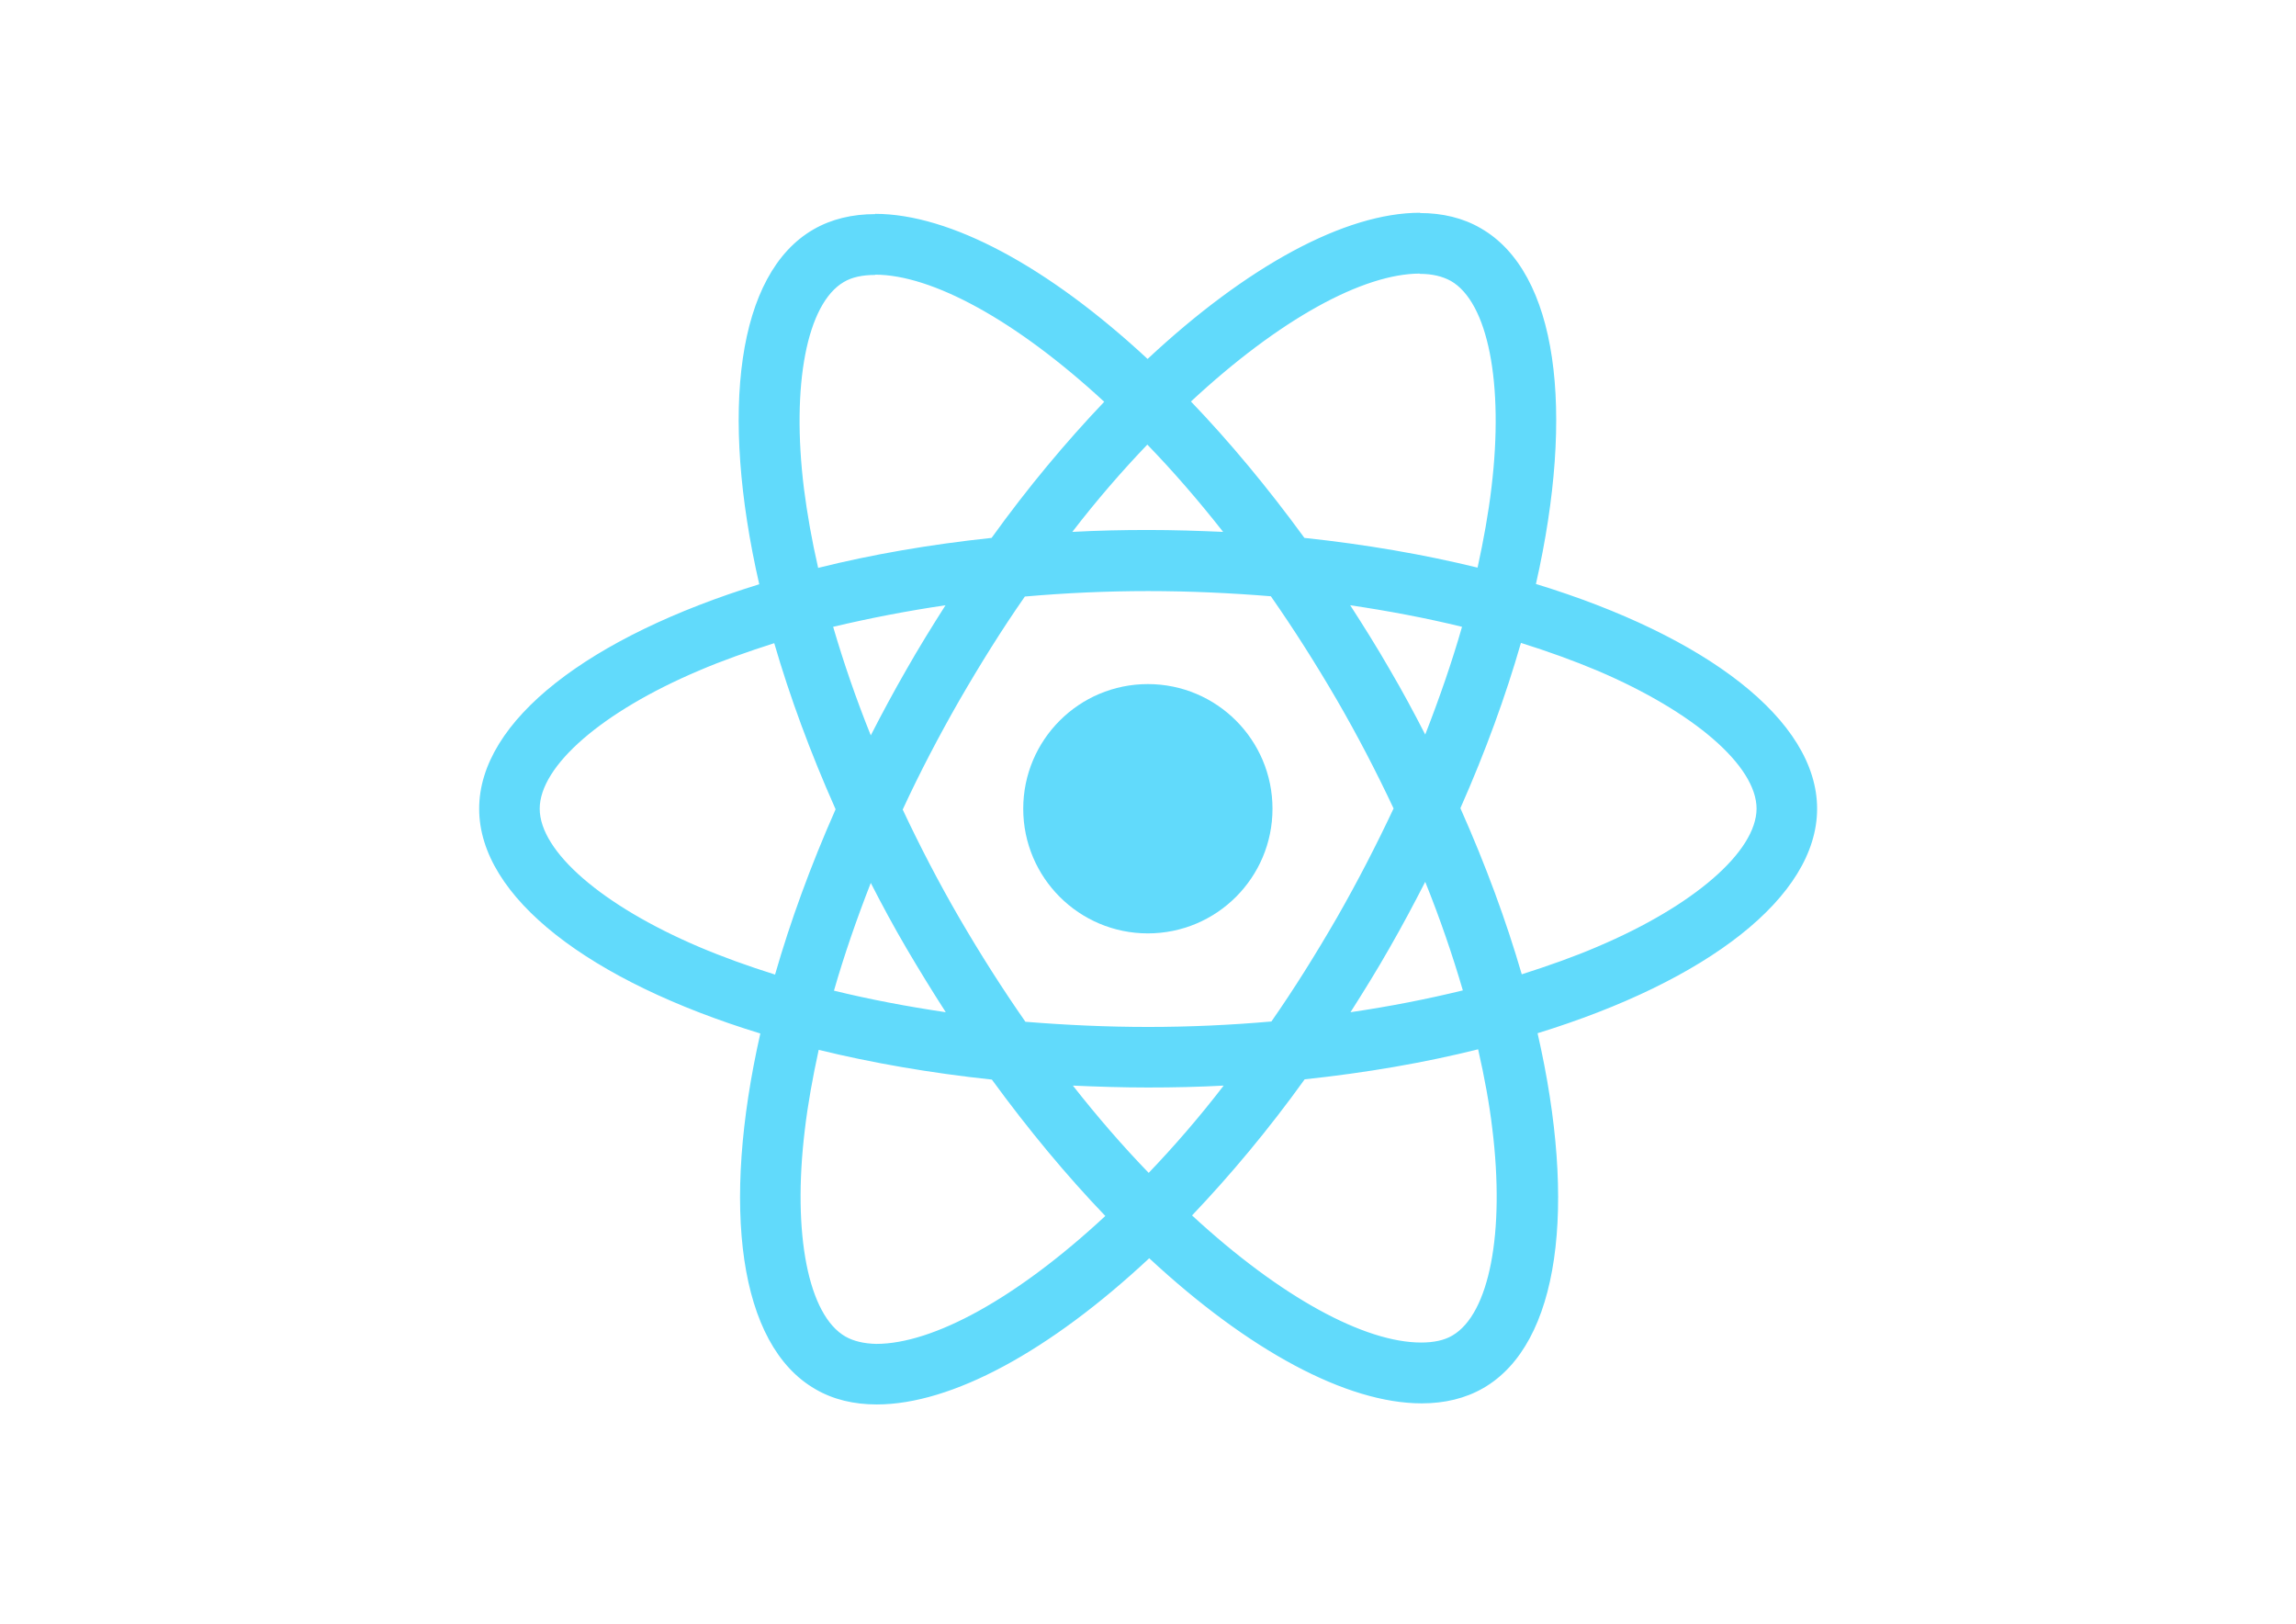
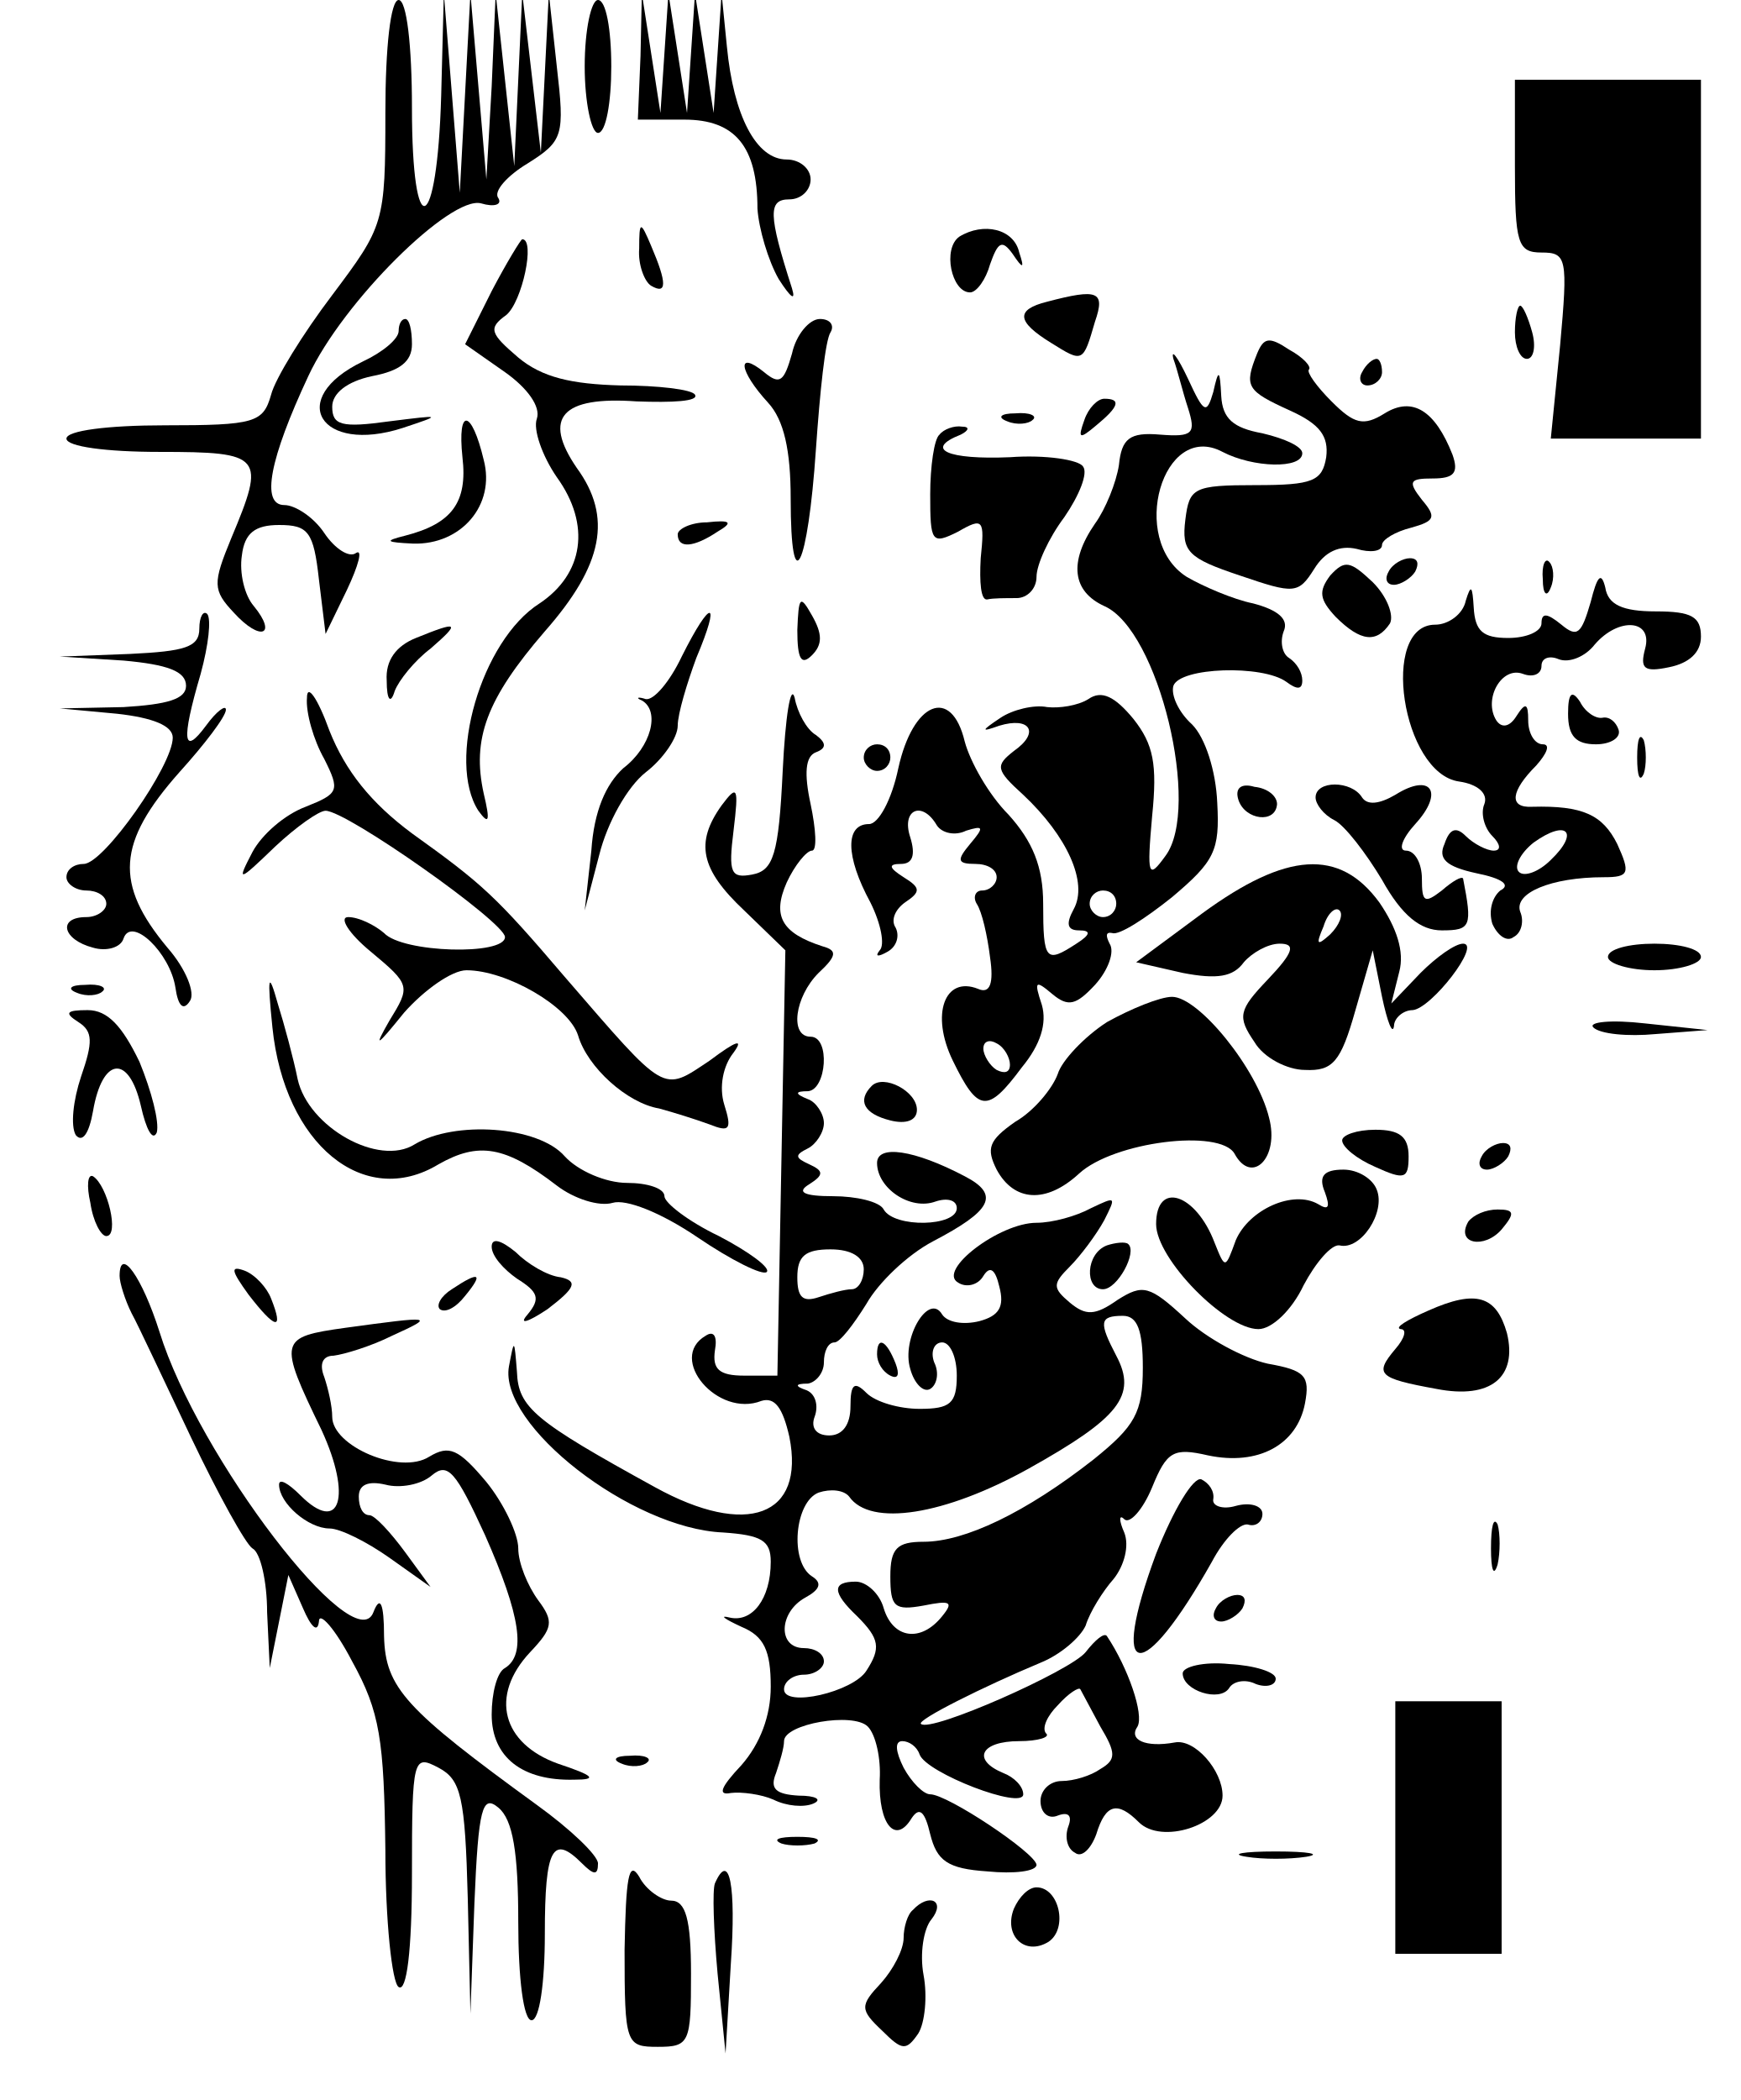
- <svg xmlns="http://www.w3.org/2000/svg" viewBox="0 0 841.9 595.3">
-   <g fill="#61DAFB">
-     <path d="M666.3 296.5c0-32.5-40.7-63.3-103.1-82.4 14.4-63.6 8-114.2-20.2-130.4-6.5-3.8-14.1-5.6-22.4-5.6v22.3c4.6 0 8.3.9 11.4 2.6 13.6 7.8 19.5 37.5 14.9 75.7-1.1 9.4-2.9 19.3-5.1 29.4-19.6-4.8-41-8.5-63.5-10.9-13.5-18.5-27.5-35.3-41.6-50 32.6-30.3 63.2-46.9 84-46.9V78c-27.5 0-63.5 19.6-99.9 53.6-36.4-33.8-72.4-53.2-99.9-53.2v22.3c20.7 0 51.4 16.5 84 46.6-14 14.7-28 31.4-41.3 49.9-22.6 2.4-44 6.1-63.6 11-2.3-10-4-19.7-5.2-29-4.7-38.2 1.1-67.9 14.6-75.8 3-1.8 6.9-2.6 11.5-2.6V78.5c-8.4 0-16 1.8-22.6 5.6-28.1 16.2-34.4 66.7-19.9 130.1-62.2 19.2-102.7 49.9-102.7 82.3 0 32.5 40.7 63.3 103.1 82.4-14.4 63.6-8 114.2 20.2 130.4 6.5 3.8 14.1 5.6 22.5 5.6 27.5 0 63.5-19.6 99.9-53.6 36.4 33.8 72.4 53.2 99.9 53.2 8.4 0 16-1.8 22.6-5.6 28.1-16.2 34.4-66.7 19.9-130.1 62-19.1 102.5-49.9 102.5-82.3zm-130.2-66.7c-3.7 12.9-8.3 26.2-13.5 39.5-4.1-8-8.4-16-13.1-24-4.6-8-9.5-15.8-14.4-23.4 14.2 2.1 27.9 4.7 41 7.9zm-45.8 106.5c-7.8 13.5-15.8 26.3-24.1 38.2-14.9 1.3-30 2-45.2 2-15.1 0-30.2-.7-45-1.9-8.3-11.9-16.4-24.6-24.2-38-7.6-13.1-14.5-26.4-20.8-39.8 6.2-13.4 13.2-26.8 20.7-39.9 7.8-13.5 15.8-26.3 24.1-38.2 14.9-1.3 30-2 45.2-2 15.1 0 30.2.7 45 1.9 8.3 11.9 16.4 24.6 24.2 38 7.6 13.1 14.5 26.4 20.8 39.8-6.3 13.4-13.2 26.8-20.7 39.9zm32.3-13c5.4 13.4 10 26.8 13.8 39.8-13.1 3.2-26.9 5.9-41.2 8 4.9-7.7 9.8-15.6 14.4-23.7 4.6-8 8.9-16.1 13-24.1zM421.2 430c-9.3-9.6-18.6-20.3-27.8-32 9 .4 18.2.7 27.5.7 9.4 0 18.7-.2 27.8-.7-9 11.7-18.3 22.4-27.5 32zm-74.4-58.9c-14.2-2.1-27.9-4.7-41-7.9 3.7-12.9 8.3-26.2 13.5-39.5 4.1 8 8.4 16 13.1 24 4.7 8 9.5 15.8 14.4 23.4zM420.7 163c9.3 9.6 18.6 20.3 27.8 32-9-.4-18.2-.7-27.5-.7-9.4 0-18.7.2-27.8.7 9-11.7 18.3-22.4 27.5-32zm-74 58.9c-4.9 7.7-9.8 15.6-14.4 23.7-4.6 8-8.9 16-13 24-5.4-13.4-10-26.8-13.8-39.8 13.1-3.1 26.9-5.8 41.2-7.9zm-90.5 125.2c-35.4-15.1-58.3-34.9-58.3-50.6 0-15.7 22.9-35.6 58.3-50.6 8.6-3.7 18-7 27.7-10.1 5.7 19.6 13.2 40 22.5 60.9-9.2 20.8-16.6 41.1-22.2 60.6-9.9-3.1-19.3-6.5-28-10.2zM310 490c-13.6-7.8-19.5-37.5-14.9-75.7 1.1-9.4 2.9-19.3 5.1-29.4 19.6 4.8 41 8.5 63.5 10.9 13.5 18.5 27.5 35.3 41.6 50-32.6 30.3-63.2 46.9-84 46.9-4.5-.1-8.3-1-11.3-2.7zm237.2-76.2c4.7 38.2-1.1 67.9-14.6 75.8-3 1.8-6.9 2.6-11.5 2.6-20.7 0-51.4-16.5-84-46.6 14-14.7 28-31.4 41.3-49.9 22.6-2.4 44-6.1 63.6-11 2.3 10.1 4.1 19.8 5.2 29.1zm38.5-66.7c-8.6 3.7-18 7-27.7 10.1-5.7-19.6-13.2-40-22.5-60.9 9.2-20.8 16.6-41.1 22.2-60.6 9.9 3.1 19.3 6.5 28.1 10.2 35.4 15.1 58.3 34.9 58.3 50.6-.1 15.7-23 35.6-58.4 50.6zM320.8 78.4z" />
-     <circle cx="420.9" cy="296.5" r="45.7" />
-     <path d="M520.5 78.1z" />
+ <svg xmlns="http://www.w3.org/2000/svg" version="1.0" width="131pt" height="158pt" viewBox="0 0 131 158" preserveAspectRatio="xMidYMid meet">
+   <g transform="translate(0,158) scale(0.1,-0.1)" fill="#000000" stroke="none">
+     <path d="M290 1495 c0 -83 -1 -85 -40 -137 -22 -29 -43 -63 -46 -75 -6 -21 -12 -23 -80 -23 -43 0 -74 -4 -74 -10 0 -6 30 -10 70 -10 78 0 80 -3 54 -65 -14 -34 -14 -39 2 -56 20 -22 33 -17 15 5 -7 8 -11 25 -9 38 2 17 10 23 28 23 22 0 26 -5 30 -41 l5 -41 16 33 c9 19 12 31 7 28 -5 -4 -16 3 -24 15 -8 12 -22 21 -30 21 -18 0 -11 35 18 97 26 56 107 136 130 130 10 -3 16 -1 13 4 -4 5 7 17 22 26 27 17 28 21 22 73 l-6 55 -3 -60 -3 -60 -7 60 -7 60 -3 -65 -3 -65 -7 65 -7 65 -3 -70 -4 -70 -6 70 -6 70 -4 -75 -4 -75 -6 75 -6 75 -2 -77 c-3 -105 -22 -113 -22 -9 0 47 -4 81 -10 81 -6 0 -10 -35 -10 -85z" />
+     <path d="M440 1530 c0 -27 5 -50 10 -50 6 0 10 23 10 50 0 28 -4 50 -10 50 -5 0 -10 -22 -10 -50z" />
+     <path d="M482 1538 l-2 -48 35 0 c38 0 55 -20 55 -67 1 -15 8 -39 16 -53 9 -14 13 -17 10 -7 -18 56 -18 67 -2 67 9 0 16 7 16 15 0 8 -8 15 -18 15 -23 0 -40 33 -45 85 l-4 40 -3 -45 -3 -45 -7 45 -7 45 -3 -45 -3 -45 -7 45 -7 45 -3 -45 -3 -45 -7 45 -7 45 -1 -47z" />
+     <path d="M1140 1455 c0 -58 2 -65 20 -65 19 0 20 -4 14 -70 l-7 -70 57 0 56 0 0 135 0 135 -70 0 -70 0 0 -65z" />
+     <path d="M481 1393 c-1 -12 4 -25 9 -28 12 -7 12 2 0 30 -8 19 -9 19 -9 -2z" />
+     <path d="M722 1402 c-13 -9 -6 -42 8 -42 5 0 12 10 15 21 6 17 9 19 17 8 8 -12 9 -11 5 1 -4 18 -27 23 -45 12z" />
+     <path d="M370 1361 l-20 -40 30 -21 c17 -12 27 -26 24 -35 -3 -8 4 -28 15 -44 26 -36 20 -73 -13 -95 -44 -28 -70 -119 -46 -156 8 -11 9 -8 4 13 -9 41 2 71 46 122 44 50 51 86 24 123 -26 38 -11 54 45 50 27 -1 47 0 44 5 -2 4 -28 7 -56 7 -37 1 -59 6 -77 21 -21 18 -23 22 -9 32 12 10 22 57 12 57 -1 0 -12 -18 -23 -39z" />
+     <path d="M788 1353 c-24 -6 -23 -15 3 -31 24 -15 24 -15 33 16 8 23 2 25 -36 15z" />
+     <path d="M1140 1330 c0 -11 4 -20 9 -20 5 0 7 9 4 20 -3 11 -7 20 -9 20 -2 0 -4 -9 -4 -20z" />
+     <path d="M300 1331 c0 -6 -12 -16 -27 -23 -58 -28 -32 -70 30 -50 30 10 30 10 -10 5 -36 -5 -43 -3 -43 11 0 10 11 19 30 23 21 4 30 11 30 24 0 11 -2 19 -5 19 -3 0 -5 -4 -5 -9z" />
+     <path d="M596 1314 c-6 -21 -9 -24 -21 -14 -21 17 -19 1 3 -23 12 -13 17 -36 17 -72 0 -79 13 -52 19 37 3 43 7 82 11 88 3 5 0 10 -8 10 -8 0 -18 -12 -21 -26z" />
+     <path d="M946 1314 c-10 -25 -8 -28 25 -43 22 -10 29 -19 27 -35 -3 -18 -10 -21 -53 -21 -47 0 -50 -2 -53 -26 -3 -24 2 -29 41 -42 41 -14 44 -14 56 5 8 13 19 18 32 15 10 -3 19 -2 19 3 0 4 10 10 22 13 18 5 19 8 8 21 -11 14 -9 16 8 16 16 0 20 4 15 18 -13 33 -30 44 -51 31 -16 -10 -23 -8 -40 9 -11 11 -19 22 -17 24 2 2 -4 9 -15 15 -15 10 -19 9 -24 -3z" />
+     <path d="M883 1310 c3 -8 7 -25 11 -37 6 -19 4 -22 -21 -20 -23 2 -29 -3 -31 -23 -2 -13 -10 -33 -18 -44 -20 -29 -17 -51 7 -62 41 -18 73 -152 46 -188 -13 -18 -14 -15 -10 30 4 39 1 54 -14 73 -14 17 -24 22 -34 15 -8 -5 -22 -7 -31 -6 -10 2 -26 -2 -35 -8 -15 -10 -15 -11 -1 -6 23 7 31 -5 11 -19 -14 -11 -14 -14 7 -33 33 -31 49 -66 38 -86 -6 -11 -5 -16 4 -16 9 0 9 -3 -2 -10 -23 -15 -25 -13 -25 30 0 28 -8 47 -26 67 -15 15 -29 40 -33 55 -10 42 -39 30 -50 -20 -5 -24 -15 -42 -22 -42 -18 0 -18 -24 1 -59 8 -16 11 -32 7 -36 -4 -5 -1 -5 6 -1 7 4 9 12 6 18 -4 6 0 14 7 19 12 8 12 11 -1 19 -11 7 -12 10 -2 10 9 0 11 7 7 20 -7 21 9 28 20 9 4 -6 14 -8 22 -4 13 4 14 3 3 -10 -10 -12 -10 -15 4 -15 9 0 16 -4 16 -10 0 -5 -5 -10 -11 -10 -5 0 -7 -5 -4 -10 4 -6 8 -24 10 -40 3 -20 0 -28 -9 -24 -25 10 -36 -19 -19 -54 19 -39 26 -40 52 -5 14 17 19 33 15 47 -6 18 -5 19 8 8 12 -10 18 -8 32 7 10 11 15 25 11 31 -3 6 -3 9 2 8 5 -2 25 11 45 27 32 27 36 35 34 71 -1 24 -9 49 -19 59 -10 9 -16 22 -14 29 5 14 67 16 85 3 8 -6 12 -6 12 1 0 6 -4 13 -10 17 -5 3 -7 12 -4 20 4 9 -4 16 -23 21 -15 3 -38 13 -50 20 -44 28 -18 118 27 94 23 -12 60 -13 60 -1 0 5 -13 11 -30 15 -22 4 -30 11 -31 28 -1 20 -2 21 -6 3 -5 -17 -7 -16 -19 10 -8 17 -13 23 -11 15z m-43 -410 c0 -5 -4 -10 -10 -10 -5 0 -10 5 -10 10 0 6 5 10 10 10 6 0 10 -4 10 -10z m-80 -121 c0 -6 -4 -7 -10 -4 -5 3 -10 11 -10 16 0 6 5 7 10 4 6 -3 10 -11 10 -16z" />
+     <path d="M1025 1300 c-3 -5 -1 -10 4 -10 6 0 11 5 11 10 0 6 -2 10 -4 10 -3 0 -8 -4 -11 -10z" />
+     <path d="M816 1264 c-5 -14 -4 -15 9 -4 17 14 19 20 6 20 -5 0 -12 -7 -15 -16z" />
+     <path d="M348 1236 c4 -34 -8 -50 -43 -59 -16 -4 -15 -5 6 -6 36 -1 62 29 53 63 -9 38 -20 40 -16 2z" />
+     <path d="M758 1263 c7 -3 16 -2 19 1 4 3 -2 6 -13 5 -11 0 -14 -3 -6 -6z" />
+     <path d="M707 1253 c-4 -3 -7 -24 -7 -45 0 -36 1 -38 21 -28 19 11 20 9 17 -20 -1 -18 0 -32 5 -31 4 1 14 1 22 1 8 0 15 7 15 16 0 9 9 29 21 45 11 16 18 33 14 38 -3 5 -28 9 -55 7 -47 -2 -65 6 -37 17 6 3 7 6 1 6 -6 1 -14 -2 -17 -6z" />
+     <path d="M510 1178 c0 -11 12 -10 30 2 12 7 10 9 -8 7 -12 0 -22 -5 -22 -9z" />
+     <path d="M1001 1147 c-9 -12 -8 -18 4 -31 19 -19 31 -20 41 -5 3 6 -2 20 -13 31 -17 16 -21 17 -32 5z" />
+     <path d="M1045 1150 c-3 -5 -2 -10 4 -10 5 0 13 5 16 10 3 6 2 10 -4 10 -5 0 -13 -4 -16 -10z" />
+     <path d="M1161 1144 c0 -11 3 -14 6 -6 3 7 2 16 -1 19 -3 4 -6 -2 -5 -13z" />
+     <path d="M1197 1127 c-7 -24 -10 -27 -22 -17 -11 9 -15 9 -15 1 0 -6 -11 -11 -25 -11 -19 0 -25 5 -26 23 -1 16 -2 18 -6 5 -2 -10 -13 -18 -23 -18 -42 0 -25 -112 18 -118 14 -2 22 -9 19 -17 -3 -7 0 -18 6 -24 6 -6 7 -11 1 -11 -5 0 -15 5 -21 11 -7 7 -12 6 -16 -6 -5 -11 1 -17 24 -22 20 -4 26 -9 18 -13 -6 -5 -9 -15 -6 -25 4 -9 11 -14 16 -10 6 3 8 12 5 19 -5 14 23 26 63 26 19 0 20 3 10 25 -11 22 -26 29 -64 28 -18 -1 -16 12 3 31 8 9 11 16 5 16 -6 0 -11 8 -11 18 0 13 -2 14 -9 3 -5 -8 -11 -9 -15 -3 -10 16 4 41 20 35 8 -3 14 0 14 6 0 6 6 8 13 5 8 -3 20 2 27 11 18 21 44 19 38 -3 -4 -15 -1 -18 18 -14 15 3 24 11 24 23 0 15 -7 19 -34 19 -25 0 -36 5 -38 18 -3 12 -6 9 -11 -11z m-30 -194 c-9 -9 -20 -13 -24 -9 -4 4 1 14 11 22 25 18 35 8 13 -13z" />
+     <path d="M600 1106 c0 -22 3 -27 11 -19 8 8 8 16 0 30 -9 16 -10 14 -11 -11z" />
+     <path d="M150 1107 c0 -14 -11 -17 -52 -19 l-53 -2 48 -3 c33 -3 47 -8 47 -19 0 -10 -14 -14 -47 -16 l-48 -1 43 -4 c27 -3 42 -9 42 -18 0 -21 -52 -95 -67 -95 -7 0 -13 -4 -13 -10 0 -5 7 -10 15 -10 8 0 15 -4 15 -10 0 -5 -7 -10 -15 -10 -22 0 -18 -17 5 -23 10 -3 21 0 23 7 6 17 35 -11 39 -37 2 -14 6 -18 11 -10 4 6 -3 24 -17 40 -40 48 -38 79 9 132 19 21 35 42 35 47 0 4 -7 -1 -15 -12 -17 -23 -19 -12 -4 39 6 22 8 41 5 45 -3 3 -6 -2 -6 -11z" />
+     <path d="M513 1086 c-9 -19 -21 -33 -27 -32 -6 2 -8 1 -3 -1 14 -8 7 -35 -14 -51 -13 -12 -22 -32 -24 -62 l-5 -45 11 42 c6 24 21 51 35 62 13 10 24 26 24 35 0 9 7 32 14 51 19 45 11 45 -11 1z" />
+     <path d="M313 1100 c-15 -6 -23 -17 -22 -32 0 -15 3 -18 6 -8 3 8 15 23 27 32 23 20 21 21 -11 8z" />
+     <path d="M231 1055 c-1 -11 5 -32 13 -46 12 -24 11 -26 -14 -36 -16 -6 -33 -21 -40 -34 -12 -23 -11 -23 17 4 16 15 33 27 38 27 16 0 135 -84 135 -95 0 -14 -77 -12 -91 3 -7 6 -19 12 -27 12 -7 0 0 -12 17 -26 30 -25 30 -26 14 -52 -12 -21 -10 -20 11 6 15 17 36 32 47 32 30 0 77 -27 84 -49 7 -24 37 -51 61 -55 11 -3 27 -8 38 -12 15 -6 17 -4 11 15 -4 13 -1 29 7 39 8 11 2 9 -18 -6 -36 -24 -32 -26 -109 63 -52 61 -62 70 -115 108 -31 23 -50 47 -62 77 -9 25 -17 36 -17 25z" />
+     <path d="M589 1000 c-3 -63 -7 -75 -23 -78 -16 -3 -18 1 -14 33 4 33 3 35 -9 19 -20 -28 -16 -48 17 -79 l31 -30 -3 -160 -3 -160 -25 0 c-19 0 -24 5 -22 19 2 11 -1 15 -7 11 -29 -17 9 -62 42 -49 10 3 16 -5 21 -27 12 -60 -32 -76 -101 -38 -91 50 -103 60 -104 87 -2 25 -2 25 -6 4 -8 -44 92 -122 161 -125 29 -2 36 -6 36 -22 0 -28 -14 -46 -31 -42 -8 2 -4 -1 9 -7 17 -7 22 -18 22 -45 0 -22 -8 -43 -22 -59 -16 -17 -18 -23 -8 -21 8 1 23 -1 32 -5 10 -5 23 -6 30 -3 7 3 2 6 -11 6 -17 1 -22 5 -17 17 3 9 6 19 6 24 0 13 52 22 63 11 6 -6 10 -24 9 -40 -1 -34 12 -49 24 -29 6 9 10 5 14 -12 5 -20 13 -26 43 -28 20 -2 37 0 37 5 -1 9 -67 53 -80 53 -5 0 -14 9 -20 20 -6 12 -7 20 -1 20 5 0 11 -4 13 -10 5 -14 78 -42 78 -30 0 6 -7 13 -15 16 -24 10 -17 24 12 24 14 0 24 3 20 6 -3 4 1 13 9 21 8 9 16 14 17 12 1 -2 8 -15 15 -28 12 -20 12 -25 0 -32 -7 -5 -20 -9 -29 -9 -9 0 -16 -7 -16 -15 0 -9 6 -14 13 -11 8 3 11 0 8 -8 -3 -8 -1 -17 5 -20 5 -4 12 3 16 14 7 23 16 25 32 9 17 -17 63 -2 63 20 0 19 -21 43 -36 40 -22 -4 -35 2 -28 12 5 9 -7 44 -23 68 -2 3 -9 -3 -16 -12 -11 -14 -117 -61 -124 -54 -3 3 47 28 90 46 15 6 30 19 34 28 3 10 13 26 21 35 8 10 12 25 8 35 -4 9 -4 14 0 10 4 -4 14 7 21 24 11 27 16 30 42 24 38 -8 67 8 73 39 4 21 0 25 -28 30 -18 4 -46 19 -62 34 -27 25 -32 26 -51 14 -17 -12 -24 -12 -36 -2 -13 11 -13 14 0 27 8 8 20 24 26 35 9 18 9 18 -10 9 -11 -6 -29 -11 -41 -11 -28 0 -75 -36 -59 -45 6 -4 15 -2 19 5 5 8 9 5 12 -8 4 -15 0 -22 -15 -26 -12 -3 -24 -1 -28 5 -10 17 -31 -18 -24 -41 3 -11 10 -18 15 -15 5 3 7 12 3 20 -3 8 0 15 6 15 6 0 11 -11 11 -25 0 -21 -5 -25 -28 -25 -15 0 -33 5 -40 12 -9 9 -12 7 -12 -10 0 -14 -6 -22 -16 -22 -10 0 -14 6 -11 14 3 8 1 17 -6 20 -9 3 -9 5 1 5 6 1 12 8 12 16 0 8 3 15 8 15 4 0 14 13 24 29 9 16 31 37 50 47 44 23 51 35 24 49 -38 20 -66 24 -66 10 0 -19 25 -36 44 -29 9 3 16 1 16 -5 0 -14 -47 -15 -55 -1 -3 6 -21 10 -38 10 -22 0 -28 3 -18 9 11 7 11 10 0 15 -11 5 -11 7 -1 12 6 3 12 12 12 19 0 7 -6 16 -12 18 -10 4 -10 6 0 6 14 1 17 41 2 41 -16 0 -12 30 6 48 14 13 14 17 3 20 -31 10 -38 23 -27 48 6 13 15 24 19 24 4 0 3 16 -1 35 -5 23 -4 36 4 39 8 3 8 7 0 13 -7 4 -14 17 -16 28 -3 11 -7 -14 -9 -55z m61 -375 c0 -8 -4 -15 -9 -15 -5 0 -16 -3 -25 -6 -12 -4 -16 0 -16 15 0 16 6 21 25 21 16 0 25 -6 25 -15z m210 -74 c0 -34 -6 -44 -37 -69 -51 -40 -97 -62 -128 -62 -20 0 -25 -5 -25 -26 0 -23 3 -26 25 -22 20 4 23 3 14 -8 -16 -20 -37 -17 -44 6 -3 11 -13 20 -21 20 -18 0 -18 -8 1 -26 17 -17 18 -24 7 -41 -10 -16 -62 -28 -62 -14 0 6 7 11 15 11 8 0 15 5 15 10 0 6 -7 10 -15 10 -20 0 -19 27 1 38 11 6 13 11 5 16 -17 11 -13 56 5 63 9 3 19 2 23 -3 16 -23 72 -14 135 21 68 38 82 55 66 85 -13 25 -13 30 5 30 11 0 15 -11 15 -39z" />
+     <path d="M1180 1043 c0 -17 6 -23 21 -23 11 0 19 5 17 11 -2 6 -7 10 -12 9 -5 -1 -13 4 -17 12 -6 9 -9 7 -9 -9z" />
+     <path d="M1232 1010 c0 -14 2 -19 5 -12 2 6 2 18 0 25 -3 6 -5 1 -5 -13z" />
+     <path d="M650 1010 c0 -5 5 -10 10 -10 6 0 10 5 10 10 0 6 -4 10 -10 10 -5 0 -10 -4 -10 -10z" />
+     <path d="M932 978 c5 -15 28 -18 29 -3 0 6 -7 12 -17 13 -10 3 -15 -1 -12 -10z" />
+     <path d="M990 980 c0 -5 6 -13 14 -17 8 -4 24 -25 36 -45 15 -27 29 -38 45 -38 22 0 23 3 16 39 -1 2 -8 -2 -16 -9 -13 -10 -15 -9 -15 9 0 11 -5 21 -12 21 -6 0 -3 9 7 20 22 24 12 39 -15 22 -12 -7 -21 -8 -25 -2 -8 13 -35 13 -35 0z" />
+     <path d="M905 893 l-50 -37 35 -8 c26 -5 38 -3 46 8 6 7 18 14 27 14 12 0 11 -6 -9 -27 -22 -23 -23 -28 -10 -47 7 -12 25 -21 38 -21 21 -1 27 6 38 45 l13 45 7 -35 c4 -19 8 -29 9 -22 0 6 7 12 14 12 14 1 52 50 38 50 -6 0 -20 -10 -32 -22 l-22 -23 6 24 c4 15 -2 33 -15 52 -30 41 -70 38 -133 -8z m96 -16 c-10 -9 -11 -8 -5 6 3 10 9 15 12 12 3 -3 0 -11 -7 -18z" />
+     <path d="M1210 860 c0 -5 16 -10 35 -10 19 0 35 5 35 10 0 6 -16 10 -35 10 -19 0 -35 -4 -35 -10z" />
+     <path d="M205 807 c9 -88 69 -137 125 -103 30 17 50 14 89 -16 13 -10 32 -16 42 -13 10 3 36 -7 64 -26 25 -17 49 -29 52 -26 3 3 -13 15 -36 27 -23 11 -41 25 -41 30 0 6 -13 10 -28 10 -16 0 -37 9 -47 20 -20 23 -83 27 -113 9 -27 -17 -80 13 -88 49 -3 15 -10 41 -15 57 -7 25 -8 21 -4 -18z" />
+     <path d="M58 833 c7 -3 16 -2 19 1 4 3 -2 6 -13 5 -11 0 -14 -3 -6 -6z" />
+     <path d="M833 811 c-17 -11 -34 -29 -37 -39 -4 -11 -18 -28 -32 -36 -20 -14 -22 -20 -14 -36 13 -24 37 -26 62 -3 26 24 106 34 117 15 13 -24 34 -3 26 27 -9 37 -53 91 -73 91 -9 0 -31 -9 -49 -19z" />
+     <path d="M59 811 c11 -7 11 -15 2 -41 -6 -18 -8 -37 -4 -44 5 -6 10 1 13 18 7 41 27 43 36 4 4 -18 9 -27 12 -20 2 8 -4 31 -13 53 -13 27 -24 39 -39 39 -16 0 -18 -2 -7 -9z" />
+     <path d="M1199 807 c5 -5 26 -7 47 -5 l39 3 -47 5 c-26 3 -43 1 -39 -3z" />
+     <path d="M656 763 c-11 -11 -6 -21 14 -26 12 -3 20 0 20 8 0 14 -25 27 -34 18z" />
+     <path d="M1010 722 c0 -5 11 -14 25 -20 22 -10 25 -9 25 8 0 15 -7 20 -25 20 -14 0 -25 -4 -25 -8z" />
+     <path d="M1115 710 c-3 -5 -2 -10 4 -10 5 0 13 5 16 10 3 6 2 10 -4 10 -5 0 -13 -4 -16 -10z" />
+     <path d="M68 675 c2 -14 8 -25 12 -25 10 0 1 38 -10 45 -4 2 -5 -7 -2 -20z" />
+     <path d="M997 683 c4 -11 3 -14 -5 -9 -19 11 -52 -4 -62 -27 -8 -22 -8 -22 -16 -2 -14 37 -44 47 -44 14 0 -26 52 -79 77 -79 10 0 25 14 34 33 9 17 21 31 27 30 16 -4 35 25 28 42 -3 8 -14 15 -25 15 -15 0 -19 -5 -14 -17z" />
+     <path d="M1105 661 c-10 -17 12 -21 25 -6 10 12 10 15 -3 15 -9 0 -18 -4 -22 -9z" />
+     <path d="M370 642 c0 -7 9 -17 19 -24 16 -10 18 -15 8 -27 -7 -8 0 -6 15 4 21 16 23 21 10 24 -10 1 -25 10 -34 19 -11 9 -18 11 -18 4z" />
+     <path d="M833 643 c-16 -6 -17 -33 -3 -33 11 0 26 28 19 34 -2 2 -10 1 -16 -1z" />
+     <path d="M90 620 c0 -5 4 -18 9 -28 5 -9 25 -52 45 -94 20 -42 41 -80 46 -83 6 -3 11 -25 11 -48 l2 -42 7 35 7 35 11 -25 c6 -14 11 -19 12 -10 0 8 12 -5 25 -30 21 -38 24 -59 25 -142 0 -53 5 -100 10 -103 6 -4 10 27 10 85 0 88 1 90 20 80 17 -9 20 -22 22 -98 l2 -87 3 83 c3 72 6 82 18 72 11 -9 15 -34 15 -86 0 -43 4 -74 10 -74 6 0 10 28 10 65 0 65 6 75 28 53 9 -9 12 -9 12 0 0 6 -21 26 -46 44 -99 72 -114 88 -115 127 0 25 -3 31 -8 18 -14 -37 -132 117 -161 211 -13 41 -30 65 -30 42z" />
+     <path d="M187 606 c20 -26 27 -28 17 -3 -3 8 -12 18 -20 21 -11 4 -10 0 3 -18z" />
+     <path d="M340 610 c-8 -5 -12 -12 -9 -15 4 -3 12 1 19 10 14 17 11 19 -10 5z" />
+     <path d="M1075 594 c-16 -7 -26 -13 -21 -14 5 0 3 -7 -4 -15 -16 -19 -13 -22 31 -30 41 -8 61 9 53 42 -8 28 -23 33 -59 17z" />
+     <path d="M260 581 c-50 -7 -51 -9 -18 -77 23 -50 14 -79 -16 -49 -9 9 -16 13 -16 8 0 -14 22 -33 38 -33 8 0 28 -10 45 -22 l31 -22 -19 26 c-11 15 -23 28 -27 28 -5 0 -8 6 -8 14 0 9 7 12 20 9 11 -3 27 0 35 7 12 10 18 3 40 -45 27 -61 31 -90 15 -100 -6 -3 -10 -19 -10 -35 0 -32 23 -50 62 -49 18 0 15 3 -12 12 -42 15 -52 51 -21 84 17 18 18 23 6 39 -8 11 -15 28 -15 39 0 11 -11 34 -24 50 -21 25 -28 28 -43 19 -22 -14 -73 8 -73 30 0 8 -3 21 -6 30 -4 10 -1 16 7 16 8 1 28 7 44 15 33 15 31 15 -35 6z" />
+     <path d="M660 561 c0 -6 4 -13 10 -16 6 -3 7 1 4 9 -7 18 -14 21 -14 7z" />
+     <path d="M870 411 c-36 -97 -11 -100 42 -6 9 17 21 29 27 28 6 -2 11 2 11 8 0 6 -9 9 -20 6 -10 -3 -18 0 -17 5 1 6 -3 12 -9 15 -6 2 -21 -23 -34 -56z" />
+     <path d="M1122 415 c0 -16 2 -22 5 -12 2 9 2 23 0 30 -3 6 -5 -1 -5 -18z" />
+     <path d="M915 370 c-3 -5 -2 -10 4 -10 5 0 13 5 16 10 3 6 2 10 -4 10 -5 0 -13 -4 -16 -10z" />
+     <path d="M890 321 c0 -13 28 -22 35 -11 3 5 12 7 20 3 8 -3 15 -1 15 4 0 5 -16 10 -35 11 -19 2 -35 -2 -35 -7z" />
+     <path d="M1050 205 l0 -95 40 0 40 0 0 95 0 95 -40 0 -40 0 0 -95z" />
+     <path d="M468 253 c7 -3 16 -2 19 1 4 3 -2 6 -13 5 -11 0 -14 -3 -6 -6z" />
+     <path d="M588 193 c6 -2 18 -2 25 0 6 3 1 5 -13 5 -14 0 -19 -2 -12 -5z" />
+     <path d="M938 183 c12 -2 32 -2 45 0 12 2 2 4 -23 4 -25 0 -35 -2 -22 -4z" />
+     <path d="M470 113 c0 -71 1 -73 25 -73 24 0 25 3 25 55 0 41 -4 55 -15 55 -7 0 -19 8 -24 18 -8 13 -10 -1 -11 -55z" />
+     <path d="M538 163 c-2 -5 -1 -35 2 -68 l6 -60 4 68 c4 58 -1 85 -12 60z" />
+     <path d="M763 144 c-8 -20 8 -36 26 -25 15 10 8 41 -9 41 -6 0 -13 -7 -17 -16z" />
+     <path d="M687 143 c-4 -3 -7 -13 -7 -21 0 -9 -8 -24 -17 -34 -16 -17 -16 -20 1 -36 15 -15 18 -15 27 -2 5 8 7 28 4 44 -3 16 0 35 6 42 11 14 -2 20 -14 7z" />
  </g>
</svg>
